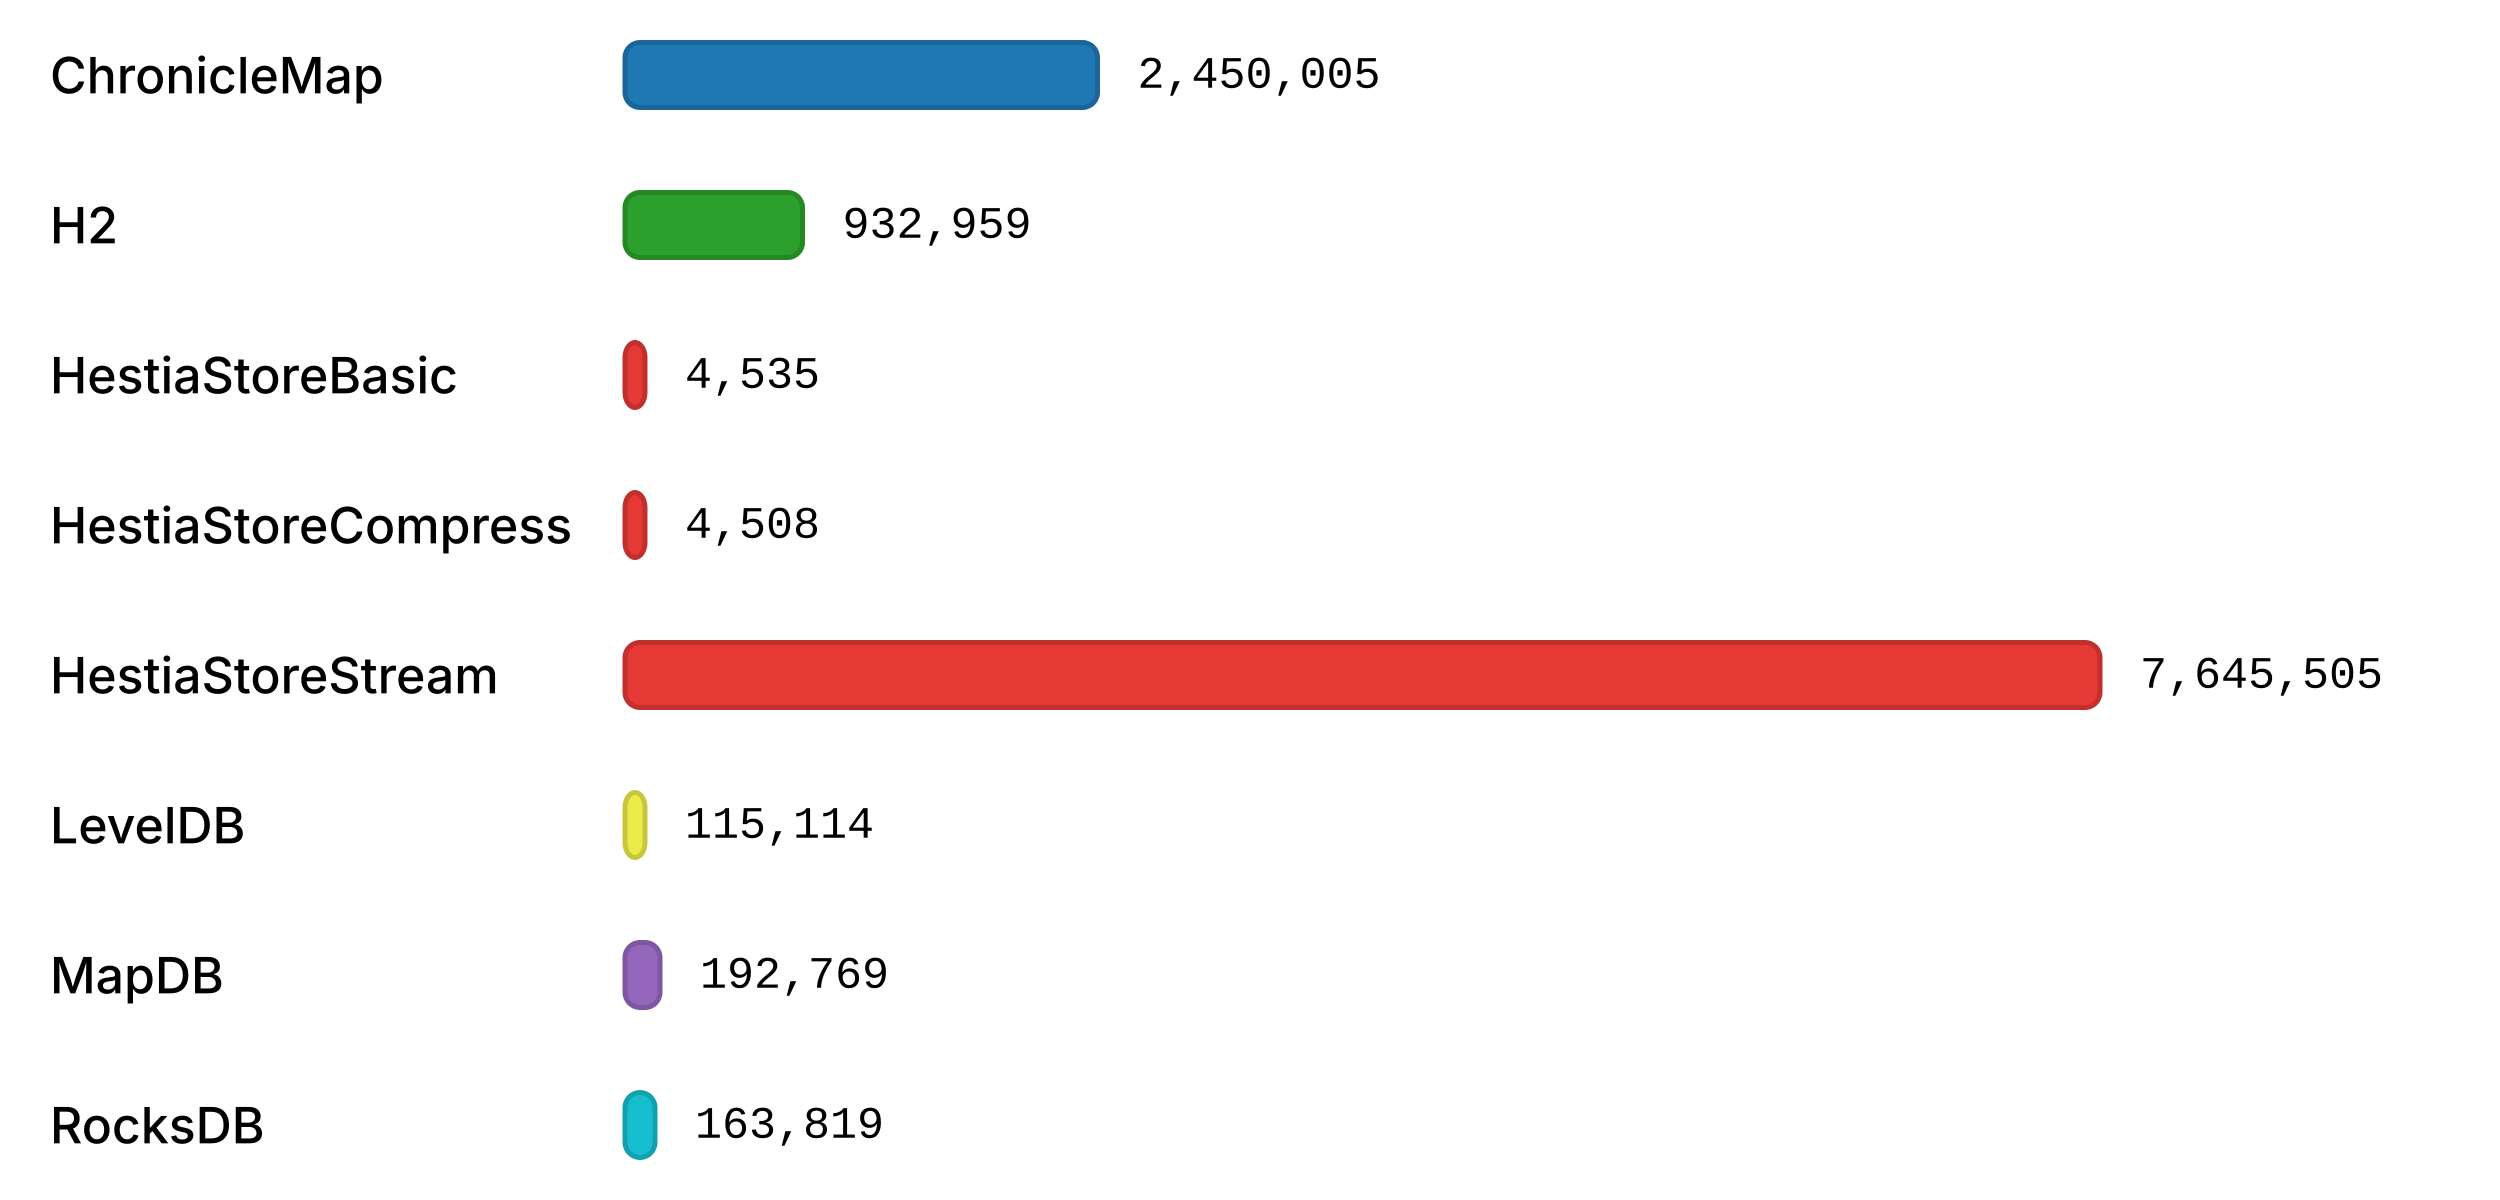
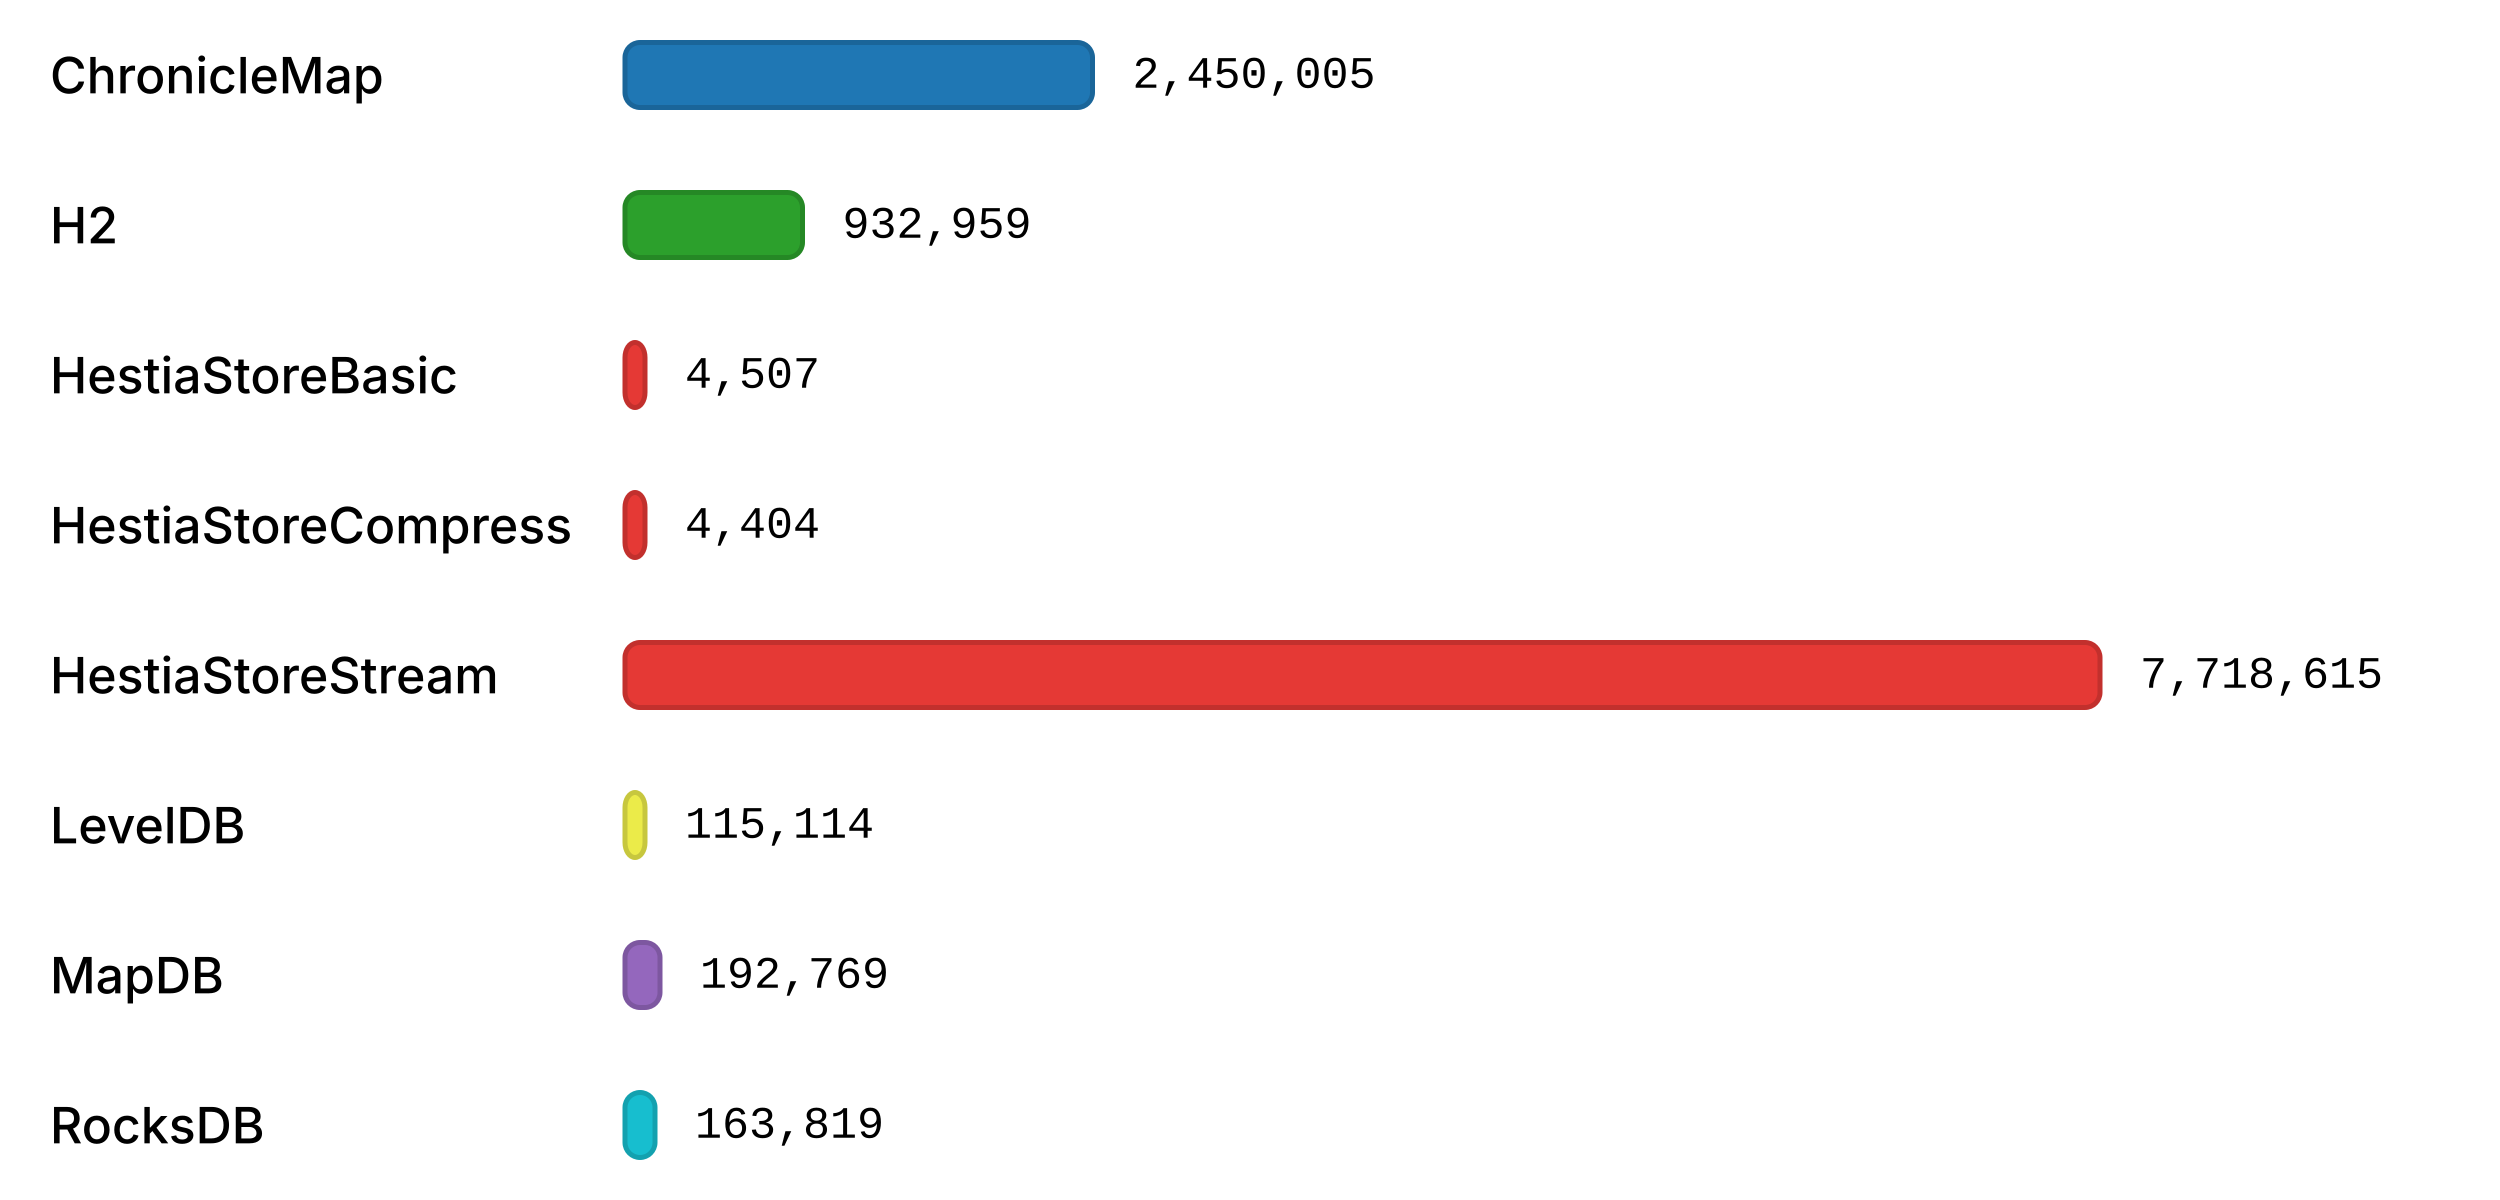
<svg xmlns="http://www.w3.org/2000/svg" width="1000" height="480" viewBox="0 0 1000 480">
  <style>
        text { fill: currentColor; dominant-baseline: middle; }
        .label { font: 500 20px "Inter", "Helvetica Neue", Arial, sans-serif; }
        .value { font: 18px "IBM Plex Mono", "Courier New", monospace; }
    </style>
  <rect x="0" y="10" width="1000" height="40" fill="rgba(255,255,255,0.15)" />
  <text class="label" x="20" y="30">ChronicleMap</text>
-   <rect x="250" y="17" width="189" height="26" rx="6" ry="6" fill="#1F77B4" stroke="#1A6599" stroke-width="2" />
-   <text class="value" x="455" y="30">2,450,005</text>
+   <rect x="250" y="17" width="187" height="26" rx="6" ry="6" fill="#1F77B4" stroke="#1A6599" stroke-width="2" />
+   <text class="value" x="453" y="30">2,450,005</text>
  <rect x="0" y="70" width="1000" height="40" fill="rgba(255,255,255,0.15)" />
  <text class="label" x="20" y="90">H2</text>
  <rect x="250" y="77" width="71" height="26" rx="6" ry="6" fill="#2CA02C" stroke="#258825" stroke-width="2" />
  <text class="value" x="337" y="90">932,959</text>
  <rect x="0" y="130" width="1000" height="40" fill="rgba(255,255,255,0.15)" />
  <text class="label" x="20" y="150">HestiaStoreBasic</text>
  <rect x="250" y="137" width="8" height="26" rx="6" ry="6" fill="#E53935" stroke="#C2302D" stroke-width="2" />
-   <text class="value" x="274" y="150">4,535</text>
+   <text class="value" x="274" y="150">4,507</text>
  <rect x="0" y="190" width="1000" height="40" fill="rgba(255,255,255,0.15)" />
  <text class="label" x="20" y="210">HestiaStoreCompress</text>
  <rect x="250" y="197" width="8" height="26" rx="6" ry="6" fill="#E53935" stroke="#C2302D" stroke-width="2" />
-   <text class="value" x="274" y="210">4,508</text>
+   <text class="value" x="274" y="210">4,404</text>
  <rect x="0" y="250" width="1000" height="40" fill="rgba(255,255,255,0.15)" />
  <text class="label" x="20" y="270">HestiaStoreStream</text>
  <rect x="250" y="257" width="590" height="26" rx="6" ry="6" fill="#E53935" stroke="#C2302D" stroke-width="2" />
-   <text class="value" x="856" y="270">7,645,505</text>
+   <text class="value" x="856" y="270">7,718,615</text>
  <rect x="0" y="310" width="1000" height="40" fill="rgba(255,255,255,0.15)" />
  <text class="label" x="20" y="330">LevelDB</text>
  <rect x="250" y="317" width="8" height="26" rx="6" ry="6" fill="#ebeb49" stroke="#C7C73E" stroke-width="2" />
  <text class="value" x="274" y="330">115,114</text>
  <rect x="0" y="370" width="1000" height="40" fill="rgba(255,255,255,0.15)" />
  <text class="label" x="20" y="390">MapDB</text>
  <rect x="250" y="377" width="14" height="26" rx="6" ry="6" fill="#9467BD" stroke="#7D57A0" stroke-width="2" />
  <text class="value" x="280" y="390">192,769</text>
  <rect x="0" y="430" width="1000" height="40" fill="rgba(255,255,255,0.15)" />
  <text class="label" x="20" y="450">RocksDB</text>
  <rect x="250" y="437" width="12" height="26" rx="6" ry="6" fill="#17BECF" stroke="#13A1AF" stroke-width="2" />
  <text class="value" x="278" y="450">163,819</text>
</svg>
